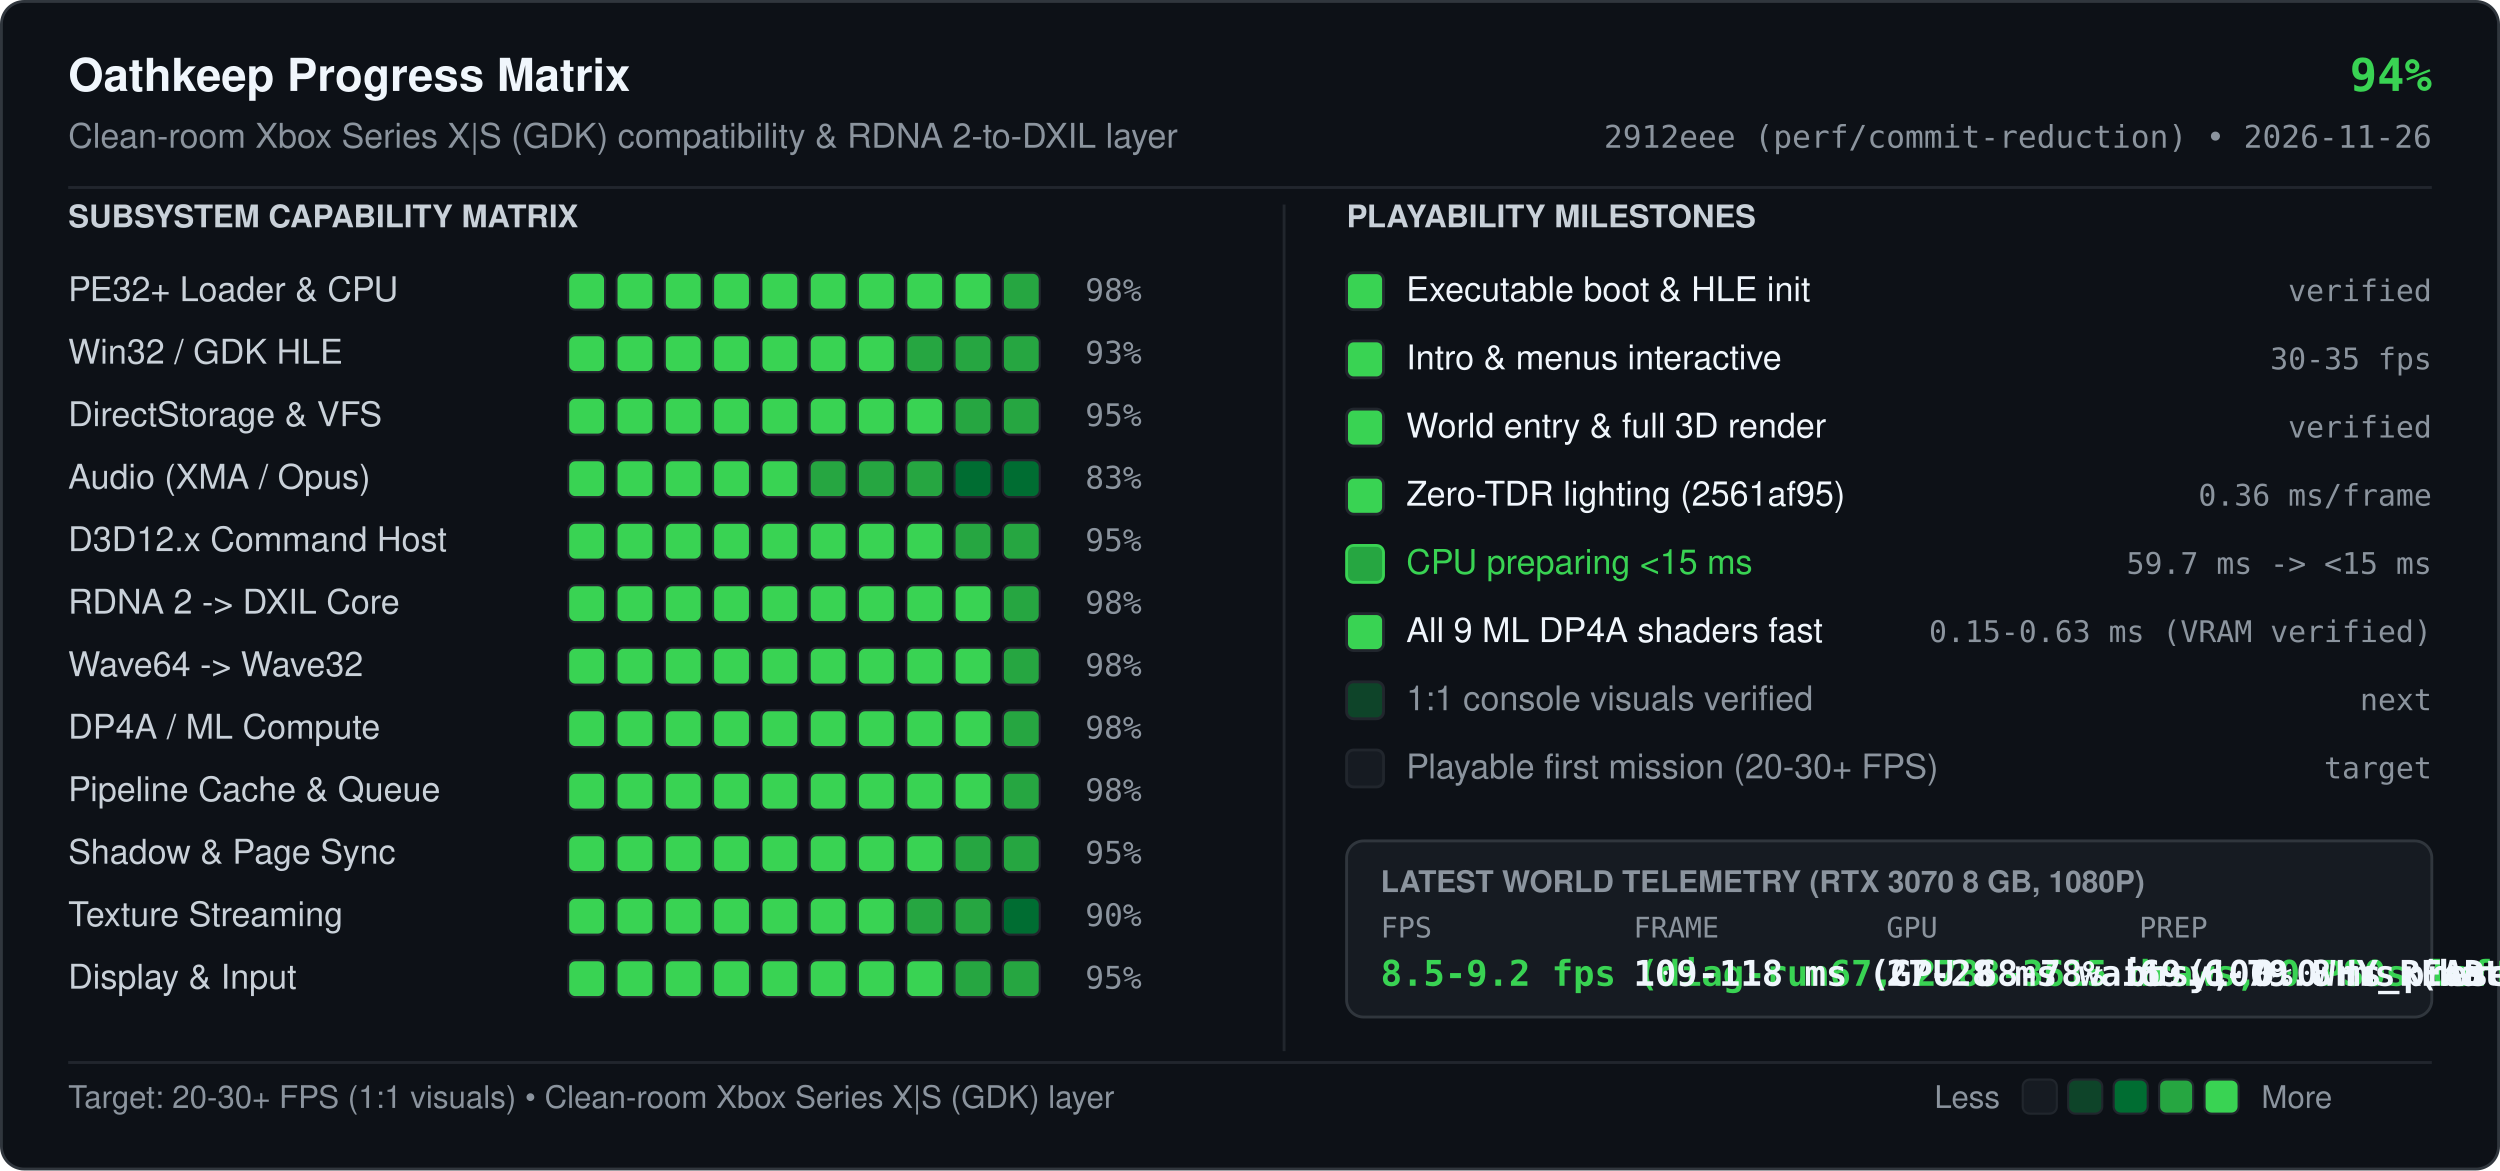
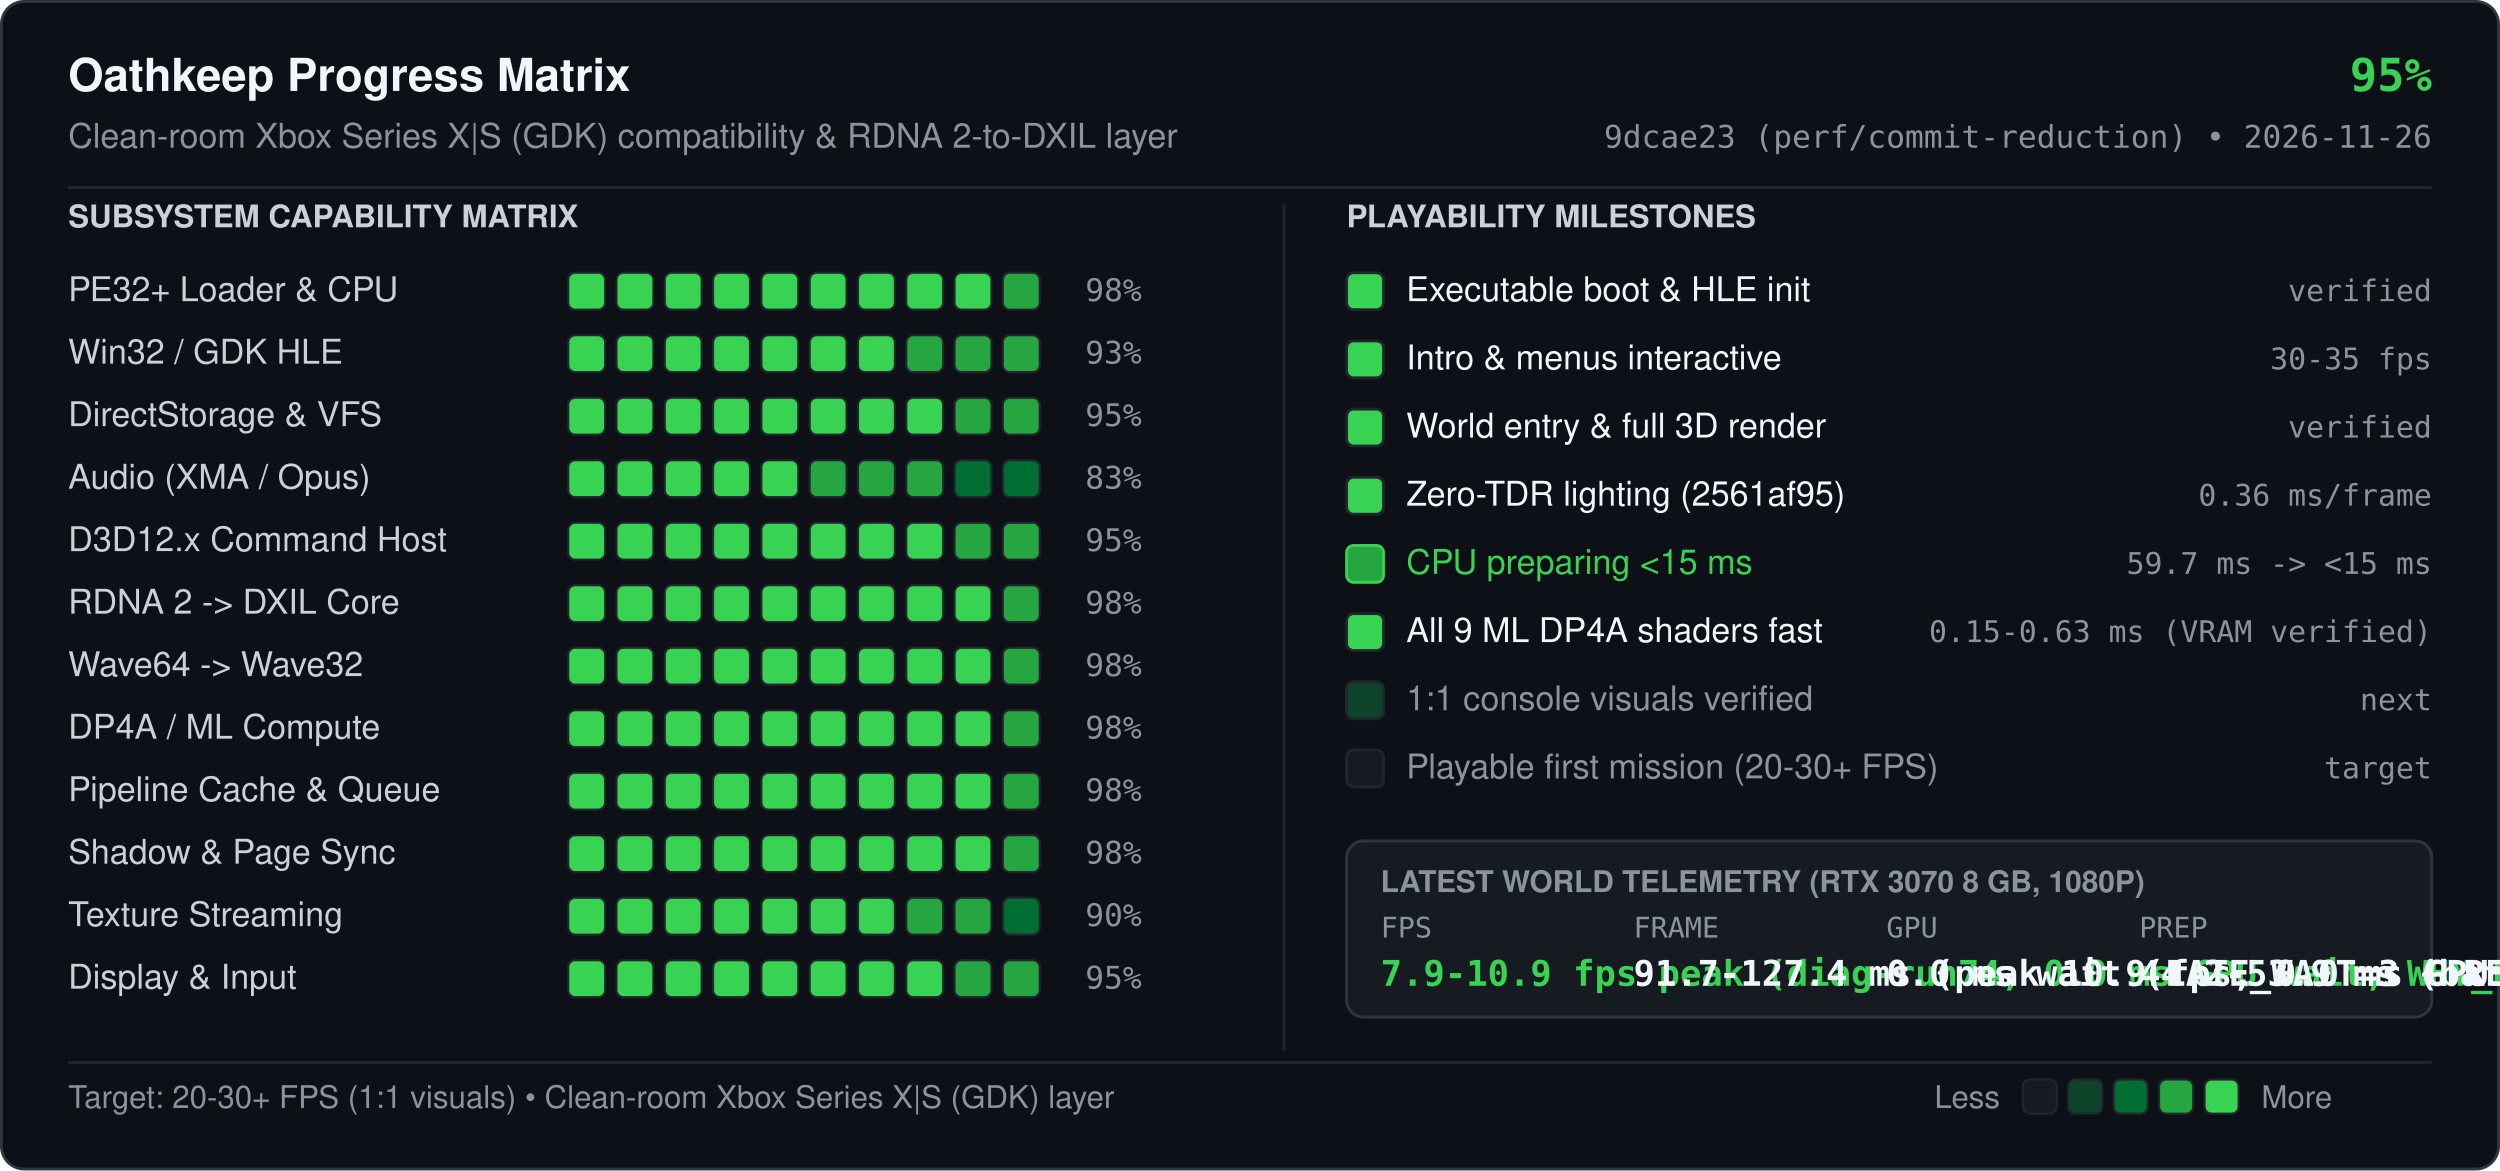
<svg xmlns="http://www.w3.org/2000/svg" width="880" height="412" viewBox="0 0 880 412" role="img" aria-label="Oathkeep Compatibility and Performance Progress">
  <defs>
    <style>text { font-family: -apple-system, BlinkMacSystemFont, 'Segoe UI', Helvetica, Arial, sans-serif; } .mono { font-family: ui-monospace, SFMono-Regular, Menlo, Consolas, monospace; }</style>
  </defs>
  <rect x="0.5" y="0.5" width="879" height="411" rx="8" fill="#0d1117" stroke="#30363d" />
  <text x="24" y="32" fill="#f0f6fc" font-size="16" font-weight="600">Oathkeep Progress Matrix</text>
  <text x="24" y="52" fill="#8b949e" font-size="12">Clean-room Xbox Series X|S (GDK) compatibility &amp; RDNA 2-to-DXIL layer</text>
-   <text x="856" y="32" text-anchor="end" fill="#39d353" font-size="16" font-weight="700" class="mono">94%</text>
-   <text x="856" y="52" text-anchor="end" fill="#8b949e" font-size="11" class="mono">2912eee (perf/commit-reduction) • 2026-11-26</text>
+   <text x="856" y="32" text-anchor="end" fill="#39d353" font-size="16" font-weight="700" class="mono">95%</text>
+   <text x="856" y="52" text-anchor="end" fill="#8b949e" font-size="11" class="mono">9dcae23 (perf/commit-reduction) • 2026-11-26</text>
  <line x1="24" y1="66" x2="856" y2="66" stroke="#21262d" />
  <text x="24" y="80" fill="#c9d1d9" font-size="11" font-weight="600">SUBSYSTEM CAPABILITY MATRIX</text>
  <text x="24" y="106" fill="#c9d1d9" font-size="12">PE32+ Loader &amp; CPU</text>
  <rect x="200" y="96" width="13" height="13" rx="2.5" fill="#39d353" stroke="#21262d" stroke-width="0.75" />
  <rect x="217" y="96" width="13" height="13" rx="2.5" fill="#39d353" stroke="#21262d" stroke-width="0.75" />
  <rect x="234" y="96" width="13" height="13" rx="2.5" fill="#39d353" stroke="#21262d" stroke-width="0.75" />
  <rect x="251" y="96" width="13" height="13" rx="2.5" fill="#39d353" stroke="#21262d" stroke-width="0.75" />
  <rect x="268" y="96" width="13" height="13" rx="2.5" fill="#39d353" stroke="#21262d" stroke-width="0.75" />
  <rect x="285" y="96" width="13" height="13" rx="2.5" fill="#39d353" stroke="#21262d" stroke-width="0.75" />
  <rect x="302" y="96" width="13" height="13" rx="2.5" fill="#39d353" stroke="#21262d" stroke-width="0.75" />
  <rect x="319" y="96" width="13" height="13" rx="2.5" fill="#39d353" stroke="#21262d" stroke-width="0.75" />
  <rect x="336" y="96" width="13" height="13" rx="2.5" fill="#39d353" stroke="#21262d" stroke-width="0.75" />
  <rect x="353" y="96" width="13" height="13" rx="2.5" fill="#26a641" stroke="#21262d" stroke-width="0.75" />
  <text x="382" y="106" fill="#8b949e" font-size="11" class="mono"> 98%</text>
  <text x="24" y="128" fill="#c9d1d9" font-size="12">Win32 / GDK HLE</text>
  <rect x="200" y="118" width="13" height="13" rx="2.5" fill="#39d353" stroke="#21262d" stroke-width="0.75" />
  <rect x="217" y="118" width="13" height="13" rx="2.5" fill="#39d353" stroke="#21262d" stroke-width="0.75" />
  <rect x="234" y="118" width="13" height="13" rx="2.5" fill="#39d353" stroke="#21262d" stroke-width="0.75" />
  <rect x="251" y="118" width="13" height="13" rx="2.5" fill="#39d353" stroke="#21262d" stroke-width="0.75" />
  <rect x="268" y="118" width="13" height="13" rx="2.5" fill="#39d353" stroke="#21262d" stroke-width="0.75" />
  <rect x="285" y="118" width="13" height="13" rx="2.5" fill="#39d353" stroke="#21262d" stroke-width="0.75" />
  <rect x="302" y="118" width="13" height="13" rx="2.5" fill="#39d353" stroke="#21262d" stroke-width="0.75" />
  <rect x="319" y="118" width="13" height="13" rx="2.5" fill="#26a641" stroke="#21262d" stroke-width="0.75" />
  <rect x="336" y="118" width="13" height="13" rx="2.5" fill="#26a641" stroke="#21262d" stroke-width="0.75" />
  <rect x="353" y="118" width="13" height="13" rx="2.5" fill="#26a641" stroke="#21262d" stroke-width="0.75" />
  <text x="382" y="128" fill="#8b949e" font-size="11" class="mono"> 93%</text>
  <text x="24" y="150" fill="#c9d1d9" font-size="12">DirectStorage &amp; VFS</text>
  <rect x="200" y="140" width="13" height="13" rx="2.5" fill="#39d353" stroke="#21262d" stroke-width="0.75" />
  <rect x="217" y="140" width="13" height="13" rx="2.5" fill="#39d353" stroke="#21262d" stroke-width="0.75" />
  <rect x="234" y="140" width="13" height="13" rx="2.5" fill="#39d353" stroke="#21262d" stroke-width="0.75" />
  <rect x="251" y="140" width="13" height="13" rx="2.5" fill="#39d353" stroke="#21262d" stroke-width="0.75" />
  <rect x="268" y="140" width="13" height="13" rx="2.5" fill="#39d353" stroke="#21262d" stroke-width="0.75" />
  <rect x="285" y="140" width="13" height="13" rx="2.5" fill="#39d353" stroke="#21262d" stroke-width="0.75" />
  <rect x="302" y="140" width="13" height="13" rx="2.5" fill="#39d353" stroke="#21262d" stroke-width="0.75" />
  <rect x="319" y="140" width="13" height="13" rx="2.5" fill="#39d353" stroke="#21262d" stroke-width="0.75" />
  <rect x="336" y="140" width="13" height="13" rx="2.5" fill="#26a641" stroke="#21262d" stroke-width="0.75" />
  <rect x="353" y="140" width="13" height="13" rx="2.5" fill="#26a641" stroke="#21262d" stroke-width="0.75" />
  <text x="382" y="150" fill="#8b949e" font-size="11" class="mono"> 95%</text>
  <text x="24" y="172" fill="#c9d1d9" font-size="12">Audio (XMA / Opus)</text>
  <rect x="200" y="162" width="13" height="13" rx="2.5" fill="#39d353" stroke="#21262d" stroke-width="0.75" />
  <rect x="217" y="162" width="13" height="13" rx="2.5" fill="#39d353" stroke="#21262d" stroke-width="0.75" />
  <rect x="234" y="162" width="13" height="13" rx="2.5" fill="#39d353" stroke="#21262d" stroke-width="0.75" />
  <rect x="251" y="162" width="13" height="13" rx="2.5" fill="#39d353" stroke="#21262d" stroke-width="0.75" />
  <rect x="268" y="162" width="13" height="13" rx="2.5" fill="#39d353" stroke="#21262d" stroke-width="0.75" />
  <rect x="285" y="162" width="13" height="13" rx="2.5" fill="#26a641" stroke="#21262d" stroke-width="0.75" />
  <rect x="302" y="162" width="13" height="13" rx="2.5" fill="#26a641" stroke="#21262d" stroke-width="0.75" />
  <rect x="319" y="162" width="13" height="13" rx="2.5" fill="#26a641" stroke="#21262d" stroke-width="0.75" />
  <rect x="336" y="162" width="13" height="13" rx="2.5" fill="#006d32" stroke="#21262d" stroke-width="0.75" />
  <rect x="353" y="162" width="13" height="13" rx="2.5" fill="#006d32" stroke="#21262d" stroke-width="0.75" />
  <text x="382" y="172" fill="#8b949e" font-size="11" class="mono"> 83%</text>
  <text x="24" y="194" fill="#c9d1d9" font-size="12">D3D12.x Command Host</text>
  <rect x="200" y="184" width="13" height="13" rx="2.5" fill="#39d353" stroke="#21262d" stroke-width="0.75" />
  <rect x="217" y="184" width="13" height="13" rx="2.5" fill="#39d353" stroke="#21262d" stroke-width="0.75" />
  <rect x="234" y="184" width="13" height="13" rx="2.5" fill="#39d353" stroke="#21262d" stroke-width="0.75" />
  <rect x="251" y="184" width="13" height="13" rx="2.5" fill="#39d353" stroke="#21262d" stroke-width="0.75" />
  <rect x="268" y="184" width="13" height="13" rx="2.5" fill="#39d353" stroke="#21262d" stroke-width="0.75" />
  <rect x="285" y="184" width="13" height="13" rx="2.5" fill="#39d353" stroke="#21262d" stroke-width="0.75" />
  <rect x="302" y="184" width="13" height="13" rx="2.5" fill="#39d353" stroke="#21262d" stroke-width="0.75" />
  <rect x="319" y="184" width="13" height="13" rx="2.5" fill="#39d353" stroke="#21262d" stroke-width="0.75" />
  <rect x="336" y="184" width="13" height="13" rx="2.5" fill="#26a641" stroke="#21262d" stroke-width="0.75" />
  <rect x="353" y="184" width="13" height="13" rx="2.5" fill="#26a641" stroke="#21262d" stroke-width="0.75" />
  <text x="382" y="194" fill="#8b949e" font-size="11" class="mono"> 95%</text>
  <text x="24" y="216" fill="#c9d1d9" font-size="12">RDNA 2 -&gt; DXIL Core</text>
  <rect x="200" y="206" width="13" height="13" rx="2.5" fill="#39d353" stroke="#21262d" stroke-width="0.75" />
  <rect x="217" y="206" width="13" height="13" rx="2.5" fill="#39d353" stroke="#21262d" stroke-width="0.75" />
  <rect x="234" y="206" width="13" height="13" rx="2.5" fill="#39d353" stroke="#21262d" stroke-width="0.75" />
  <rect x="251" y="206" width="13" height="13" rx="2.5" fill="#39d353" stroke="#21262d" stroke-width="0.75" />
  <rect x="268" y="206" width="13" height="13" rx="2.5" fill="#39d353" stroke="#21262d" stroke-width="0.75" />
  <rect x="285" y="206" width="13" height="13" rx="2.5" fill="#39d353" stroke="#21262d" stroke-width="0.75" />
  <rect x="302" y="206" width="13" height="13" rx="2.5" fill="#39d353" stroke="#21262d" stroke-width="0.75" />
  <rect x="319" y="206" width="13" height="13" rx="2.5" fill="#39d353" stroke="#21262d" stroke-width="0.75" />
  <rect x="336" y="206" width="13" height="13" rx="2.5" fill="#39d353" stroke="#21262d" stroke-width="0.75" />
  <rect x="353" y="206" width="13" height="13" rx="2.5" fill="#26a641" stroke="#21262d" stroke-width="0.75" />
  <text x="382" y="216" fill="#8b949e" font-size="11" class="mono"> 98%</text>
  <text x="24" y="238" fill="#c9d1d9" font-size="12">Wave64 -&gt; Wave32</text>
  <rect x="200" y="228" width="13" height="13" rx="2.5" fill="#39d353" stroke="#21262d" stroke-width="0.75" />
  <rect x="217" y="228" width="13" height="13" rx="2.5" fill="#39d353" stroke="#21262d" stroke-width="0.75" />
  <rect x="234" y="228" width="13" height="13" rx="2.5" fill="#39d353" stroke="#21262d" stroke-width="0.75" />
  <rect x="251" y="228" width="13" height="13" rx="2.5" fill="#39d353" stroke="#21262d" stroke-width="0.75" />
  <rect x="268" y="228" width="13" height="13" rx="2.5" fill="#39d353" stroke="#21262d" stroke-width="0.75" />
  <rect x="285" y="228" width="13" height="13" rx="2.5" fill="#39d353" stroke="#21262d" stroke-width="0.75" />
  <rect x="302" y="228" width="13" height="13" rx="2.5" fill="#39d353" stroke="#21262d" stroke-width="0.75" />
  <rect x="319" y="228" width="13" height="13" rx="2.5" fill="#39d353" stroke="#21262d" stroke-width="0.75" />
  <rect x="336" y="228" width="13" height="13" rx="2.5" fill="#39d353" stroke="#21262d" stroke-width="0.75" />
  <rect x="353" y="228" width="13" height="13" rx="2.5" fill="#26a641" stroke="#21262d" stroke-width="0.75" />
  <text x="382" y="238" fill="#8b949e" font-size="11" class="mono"> 98%</text>
  <text x="24" y="260" fill="#c9d1d9" font-size="12">DP4A / ML Compute</text>
  <rect x="200" y="250" width="13" height="13" rx="2.5" fill="#39d353" stroke="#21262d" stroke-width="0.75" />
  <rect x="217" y="250" width="13" height="13" rx="2.5" fill="#39d353" stroke="#21262d" stroke-width="0.75" />
  <rect x="234" y="250" width="13" height="13" rx="2.5" fill="#39d353" stroke="#21262d" stroke-width="0.75" />
  <rect x="251" y="250" width="13" height="13" rx="2.5" fill="#39d353" stroke="#21262d" stroke-width="0.75" />
  <rect x="268" y="250" width="13" height="13" rx="2.5" fill="#39d353" stroke="#21262d" stroke-width="0.75" />
  <rect x="285" y="250" width="13" height="13" rx="2.5" fill="#39d353" stroke="#21262d" stroke-width="0.75" />
  <rect x="302" y="250" width="13" height="13" rx="2.5" fill="#39d353" stroke="#21262d" stroke-width="0.75" />
  <rect x="319" y="250" width="13" height="13" rx="2.5" fill="#39d353" stroke="#21262d" stroke-width="0.75" />
  <rect x="336" y="250" width="13" height="13" rx="2.5" fill="#39d353" stroke="#21262d" stroke-width="0.75" />
  <rect x="353" y="250" width="13" height="13" rx="2.5" fill="#26a641" stroke="#21262d" stroke-width="0.75" />
  <text x="382" y="260" fill="#8b949e" font-size="11" class="mono"> 98%</text>
  <text x="24" y="282" fill="#c9d1d9" font-size="12">Pipeline Cache &amp; Queue</text>
  <rect x="200" y="272" width="13" height="13" rx="2.5" fill="#39d353" stroke="#21262d" stroke-width="0.75" />
  <rect x="217" y="272" width="13" height="13" rx="2.5" fill="#39d353" stroke="#21262d" stroke-width="0.75" />
  <rect x="234" y="272" width="13" height="13" rx="2.5" fill="#39d353" stroke="#21262d" stroke-width="0.75" />
  <rect x="251" y="272" width="13" height="13" rx="2.5" fill="#39d353" stroke="#21262d" stroke-width="0.75" />
  <rect x="268" y="272" width="13" height="13" rx="2.5" fill="#39d353" stroke="#21262d" stroke-width="0.75" />
  <rect x="285" y="272" width="13" height="13" rx="2.5" fill="#39d353" stroke="#21262d" stroke-width="0.75" />
  <rect x="302" y="272" width="13" height="13" rx="2.5" fill="#39d353" stroke="#21262d" stroke-width="0.75" />
  <rect x="319" y="272" width="13" height="13" rx="2.5" fill="#39d353" stroke="#21262d" stroke-width="0.75" />
  <rect x="336" y="272" width="13" height="13" rx="2.5" fill="#39d353" stroke="#21262d" stroke-width="0.75" />
  <rect x="353" y="272" width="13" height="13" rx="2.5" fill="#26a641" stroke="#21262d" stroke-width="0.75" />
  <text x="382" y="282" fill="#8b949e" font-size="11" class="mono"> 98%</text>
  <text x="24" y="304" fill="#c9d1d9" font-size="12">Shadow &amp; Page Sync</text>
  <rect x="200" y="294" width="13" height="13" rx="2.5" fill="#39d353" stroke="#21262d" stroke-width="0.75" />
  <rect x="217" y="294" width="13" height="13" rx="2.5" fill="#39d353" stroke="#21262d" stroke-width="0.75" />
  <rect x="234" y="294" width="13" height="13" rx="2.5" fill="#39d353" stroke="#21262d" stroke-width="0.75" />
  <rect x="251" y="294" width="13" height="13" rx="2.5" fill="#39d353" stroke="#21262d" stroke-width="0.75" />
  <rect x="268" y="294" width="13" height="13" rx="2.5" fill="#39d353" stroke="#21262d" stroke-width="0.75" />
  <rect x="285" y="294" width="13" height="13" rx="2.5" fill="#39d353" stroke="#21262d" stroke-width="0.75" />
  <rect x="302" y="294" width="13" height="13" rx="2.5" fill="#39d353" stroke="#21262d" stroke-width="0.75" />
  <rect x="319" y="294" width="13" height="13" rx="2.5" fill="#39d353" stroke="#21262d" stroke-width="0.75" />
-   <rect x="336" y="294" width="13" height="13" rx="2.5" fill="#26a641" stroke="#21262d" stroke-width="0.75" />
+   <rect x="336" y="294" width="13" height="13" rx="2.5" fill="#39d353" stroke="#21262d" stroke-width="0.75" />
  <rect x="353" y="294" width="13" height="13" rx="2.5" fill="#26a641" stroke="#21262d" stroke-width="0.75" />
-   <text x="382" y="304" fill="#8b949e" font-size="11" class="mono"> 95%</text>
+   <text x="382" y="304" fill="#8b949e" font-size="11" class="mono"> 98%</text>
  <text x="24" y="326" fill="#c9d1d9" font-size="12">Texture Streaming</text>
  <rect x="200" y="316" width="13" height="13" rx="2.5" fill="#39d353" stroke="#21262d" stroke-width="0.75" />
  <rect x="217" y="316" width="13" height="13" rx="2.5" fill="#39d353" stroke="#21262d" stroke-width="0.75" />
  <rect x="234" y="316" width="13" height="13" rx="2.5" fill="#39d353" stroke="#21262d" stroke-width="0.75" />
  <rect x="251" y="316" width="13" height="13" rx="2.5" fill="#39d353" stroke="#21262d" stroke-width="0.75" />
  <rect x="268" y="316" width="13" height="13" rx="2.5" fill="#39d353" stroke="#21262d" stroke-width="0.75" />
  <rect x="285" y="316" width="13" height="13" rx="2.5" fill="#39d353" stroke="#21262d" stroke-width="0.75" />
  <rect x="302" y="316" width="13" height="13" rx="2.5" fill="#39d353" stroke="#21262d" stroke-width="0.75" />
  <rect x="319" y="316" width="13" height="13" rx="2.5" fill="#26a641" stroke="#21262d" stroke-width="0.75" />
  <rect x="336" y="316" width="13" height="13" rx="2.5" fill="#26a641" stroke="#21262d" stroke-width="0.75" />
  <rect x="353" y="316" width="13" height="13" rx="2.5" fill="#006d32" stroke="#21262d" stroke-width="0.75" />
  <text x="382" y="326" fill="#8b949e" font-size="11" class="mono"> 90%</text>
  <text x="24" y="348" fill="#c9d1d9" font-size="12">Display &amp; Input</text>
  <rect x="200" y="338" width="13" height="13" rx="2.5" fill="#39d353" stroke="#21262d" stroke-width="0.75" />
  <rect x="217" y="338" width="13" height="13" rx="2.5" fill="#39d353" stroke="#21262d" stroke-width="0.75" />
  <rect x="234" y="338" width="13" height="13" rx="2.5" fill="#39d353" stroke="#21262d" stroke-width="0.75" />
  <rect x="251" y="338" width="13" height="13" rx="2.5" fill="#39d353" stroke="#21262d" stroke-width="0.75" />
  <rect x="268" y="338" width="13" height="13" rx="2.5" fill="#39d353" stroke="#21262d" stroke-width="0.75" />
  <rect x="285" y="338" width="13" height="13" rx="2.5" fill="#39d353" stroke="#21262d" stroke-width="0.75" />
  <rect x="302" y="338" width="13" height="13" rx="2.5" fill="#39d353" stroke="#21262d" stroke-width="0.75" />
  <rect x="319" y="338" width="13" height="13" rx="2.5" fill="#39d353" stroke="#21262d" stroke-width="0.75" />
  <rect x="336" y="338" width="13" height="13" rx="2.5" fill="#26a641" stroke="#21262d" stroke-width="0.75" />
  <rect x="353" y="338" width="13" height="13" rx="2.5" fill="#26a641" stroke="#21262d" stroke-width="0.75" />
  <text x="382" y="348" fill="#8b949e" font-size="11" class="mono"> 95%</text>
  <line x1="452" y1="72" x2="452" y2="370" stroke="#21262d" />
  <text x="474" y="80" fill="#c9d1d9" font-size="11" font-weight="600">PLAYABILITY MILESTONES</text>
  <rect x="474" y="96" width="13" height="13" rx="2.5" fill="#39d353" stroke="#21262d" stroke-width="1" />
  <text x="495" y="106" fill="#f0f6fc" font-size="12" font-weight="500">Executable boot &amp; HLE init</text>
  <text x="856" y="106" text-anchor="end" fill="#8b949e" font-size="10.5" class="mono">verified</text>
  <rect x="474" y="120" width="13" height="13" rx="2.5" fill="#39d353" stroke="#21262d" stroke-width="1" />
  <text x="495" y="130" fill="#f0f6fc" font-size="12" font-weight="500">Intro &amp; menus interactive</text>
  <text x="856" y="130" text-anchor="end" fill="#8b949e" font-size="10.5" class="mono">30-35 fps</text>
  <rect x="474" y="144" width="13" height="13" rx="2.5" fill="#39d353" stroke="#21262d" stroke-width="1" />
  <text x="495" y="154" fill="#f0f6fc" font-size="12" font-weight="500">World entry &amp; full 3D render</text>
  <text x="856" y="154" text-anchor="end" fill="#8b949e" font-size="10.5" class="mono">verified</text>
  <rect x="474" y="168" width="13" height="13" rx="2.5" fill="#39d353" stroke="#21262d" stroke-width="1" />
  <text x="495" y="178" fill="#f0f6fc" font-size="12" font-weight="500">Zero-TDR lighting (2561af95)</text>
  <text x="856" y="178" text-anchor="end" fill="#8b949e" font-size="10.5" class="mono">0.36 ms/frame</text>
  <rect x="474" y="192" width="13" height="13" rx="2.5" fill="#26a641" stroke="#39d353" stroke-width="1" />
  <text x="495" y="202" fill="#39d353" font-size="12" font-weight="500">CPU preparing &lt;15 ms</text>
  <text x="856" y="202" text-anchor="end" fill="#8b949e" font-size="10.5" class="mono">59.7 ms -&gt; &lt;15 ms</text>
  <rect x="474" y="216" width="13" height="13" rx="2.5" fill="#39d353" stroke="#21262d" stroke-width="1" />
  <text x="495" y="226" fill="#f0f6fc" font-size="12" font-weight="500">All 9 ML DP4A shaders fast</text>
  <text x="856" y="226" text-anchor="end" fill="#8b949e" font-size="10.5" class="mono">0.15-0.63 ms (VRAM verified)</text>
  <rect x="474" y="240" width="13" height="13" rx="2.5" fill="#0e4429" stroke="#21262d" stroke-width="1" />
  <text x="495" y="250" fill="#8b949e" font-size="12" font-weight="500">1:1 console visuals verified</text>
  <text x="856" y="250" text-anchor="end" fill="#8b949e" font-size="10.5" class="mono">next</text>
  <rect x="474" y="264" width="13" height="13" rx="2.5" fill="#161b22" stroke="#21262d" stroke-width="1" />
  <text x="495" y="274" fill="#8b949e" font-size="12" font-weight="500">Playable first mission (20-30+ FPS)</text>
  <text x="856" y="274" text-anchor="end" fill="#8b949e" font-size="10.5" class="mono">target</text>
  <rect x="474" y="296" width="382" height="62" rx="6" fill="#161b22" stroke="#30363d" />
  <text x="486" y="314" fill="#8b949e" font-size="10.5" font-weight="600">LATEST WORLD TELEMETRY (RTX 3070 8 GB, 1080P)</text>
  <text x="486" y="330" fill="#8b949e" font-size="10" class="mono">FPS</text>
-   <text x="486" y="347" fill="#39d353" font-size="12.5" font-weight="600" class="mono">8.5-9.2 fps (diag-run67, 2783-3615 draws, 0 PSOs left)</text>
+   <text x="486" y="347" fill="#39d353" font-size="12.5" font-weight="600" class="mono">7.9-10.9 fps peak (diag-run74, 0.0 ms GPU wait, WHY_READ=0, WHY_STALE=0)</text>
  <text x="575" y="330" fill="#8b949e" font-size="10" class="mono">FRAME</text>
-   <text x="575" y="347" fill="#f0f6fc" font-size="12.5" font-weight="600" class="mono">109-118 ms (GPU 68-78% busy, 0.0 ms present stall)</text>
+   <text x="575" y="347" fill="#f0f6fc" font-size="12.5" font-weight="600" class="mono">91.7-127.4 ms (peak 10.9 fps, 0.0 ms GPU wait, 12.4-13.3 GB private commit)</text>
  <text x="664" y="330" fill="#8b949e" font-size="10" class="mono">GPU</text>
-   <text x="664" y="347" fill="#f0f6fc" font-size="12.5" font-weight="600" class="mono">27-28 ms wait (100% WHY_READ upload-fill relay stall; 842 barrier groups, 448 indirect clamps)</text>
+   <text x="664" y="347" fill="#f0f6fc" font-size="12.5" font-weight="600" class="mono">0.0 ms wait (LATE_WAIT=3 + RELAY=2, GPU 72-75% busy, 13.3-16.6 ms async copy-back)</text>
  <text x="753" y="330" fill="#8b949e" font-size="10" class="mono">PREP</text>
-   <text x="753" y="347" fill="#f0f6fc" font-size="12.5" font-weight="600" class="mono">69.6-79.8 ms (batch_flush 37.3 ms, GetWriteWatch 31.5 ms, shadow moves 49.1 ms, heap buffers 5.3 ms)</text>
+   <text x="753" y="347" fill="#f0f6fc" font-size="12.5" font-weight="600" class="mono">44.2-53.9 ms (batch_flush 21.5-27.3 ms, heap_buffers 7.1-9.6 ms; recording 176-232 ms across threads)</text>
  <line x1="24" y1="374" x2="856" y2="374" stroke="#21262d" />
  <text x="24" y="390" fill="#8b949e" font-size="11">Target: 20-30+ FPS (1:1 visuals) • Clean-room Xbox Series X|S (GDK) layer</text>
  <text x="704" y="390" text-anchor="end" fill="#8b949e" font-size="11">Less</text>
  <rect x="712" y="380" width="12" height="12" rx="2.5" fill="#161b22" stroke="#21262d" stroke-width="0.75" />
  <rect x="728" y="380" width="12" height="12" rx="2.5" fill="#0e4429" stroke="#21262d" stroke-width="0.75" />
  <rect x="744" y="380" width="12" height="12" rx="2.5" fill="#006d32" stroke="#21262d" stroke-width="0.75" />
  <rect x="760" y="380" width="12" height="12" rx="2.5" fill="#26a641" stroke="#21262d" stroke-width="0.75" />
  <rect x="776" y="380" width="12" height="12" rx="2.5" fill="#39d353" stroke="#21262d" stroke-width="0.75" />
  <text x="796" y="390" fill="#8b949e" font-size="11">More</text>
</svg>
